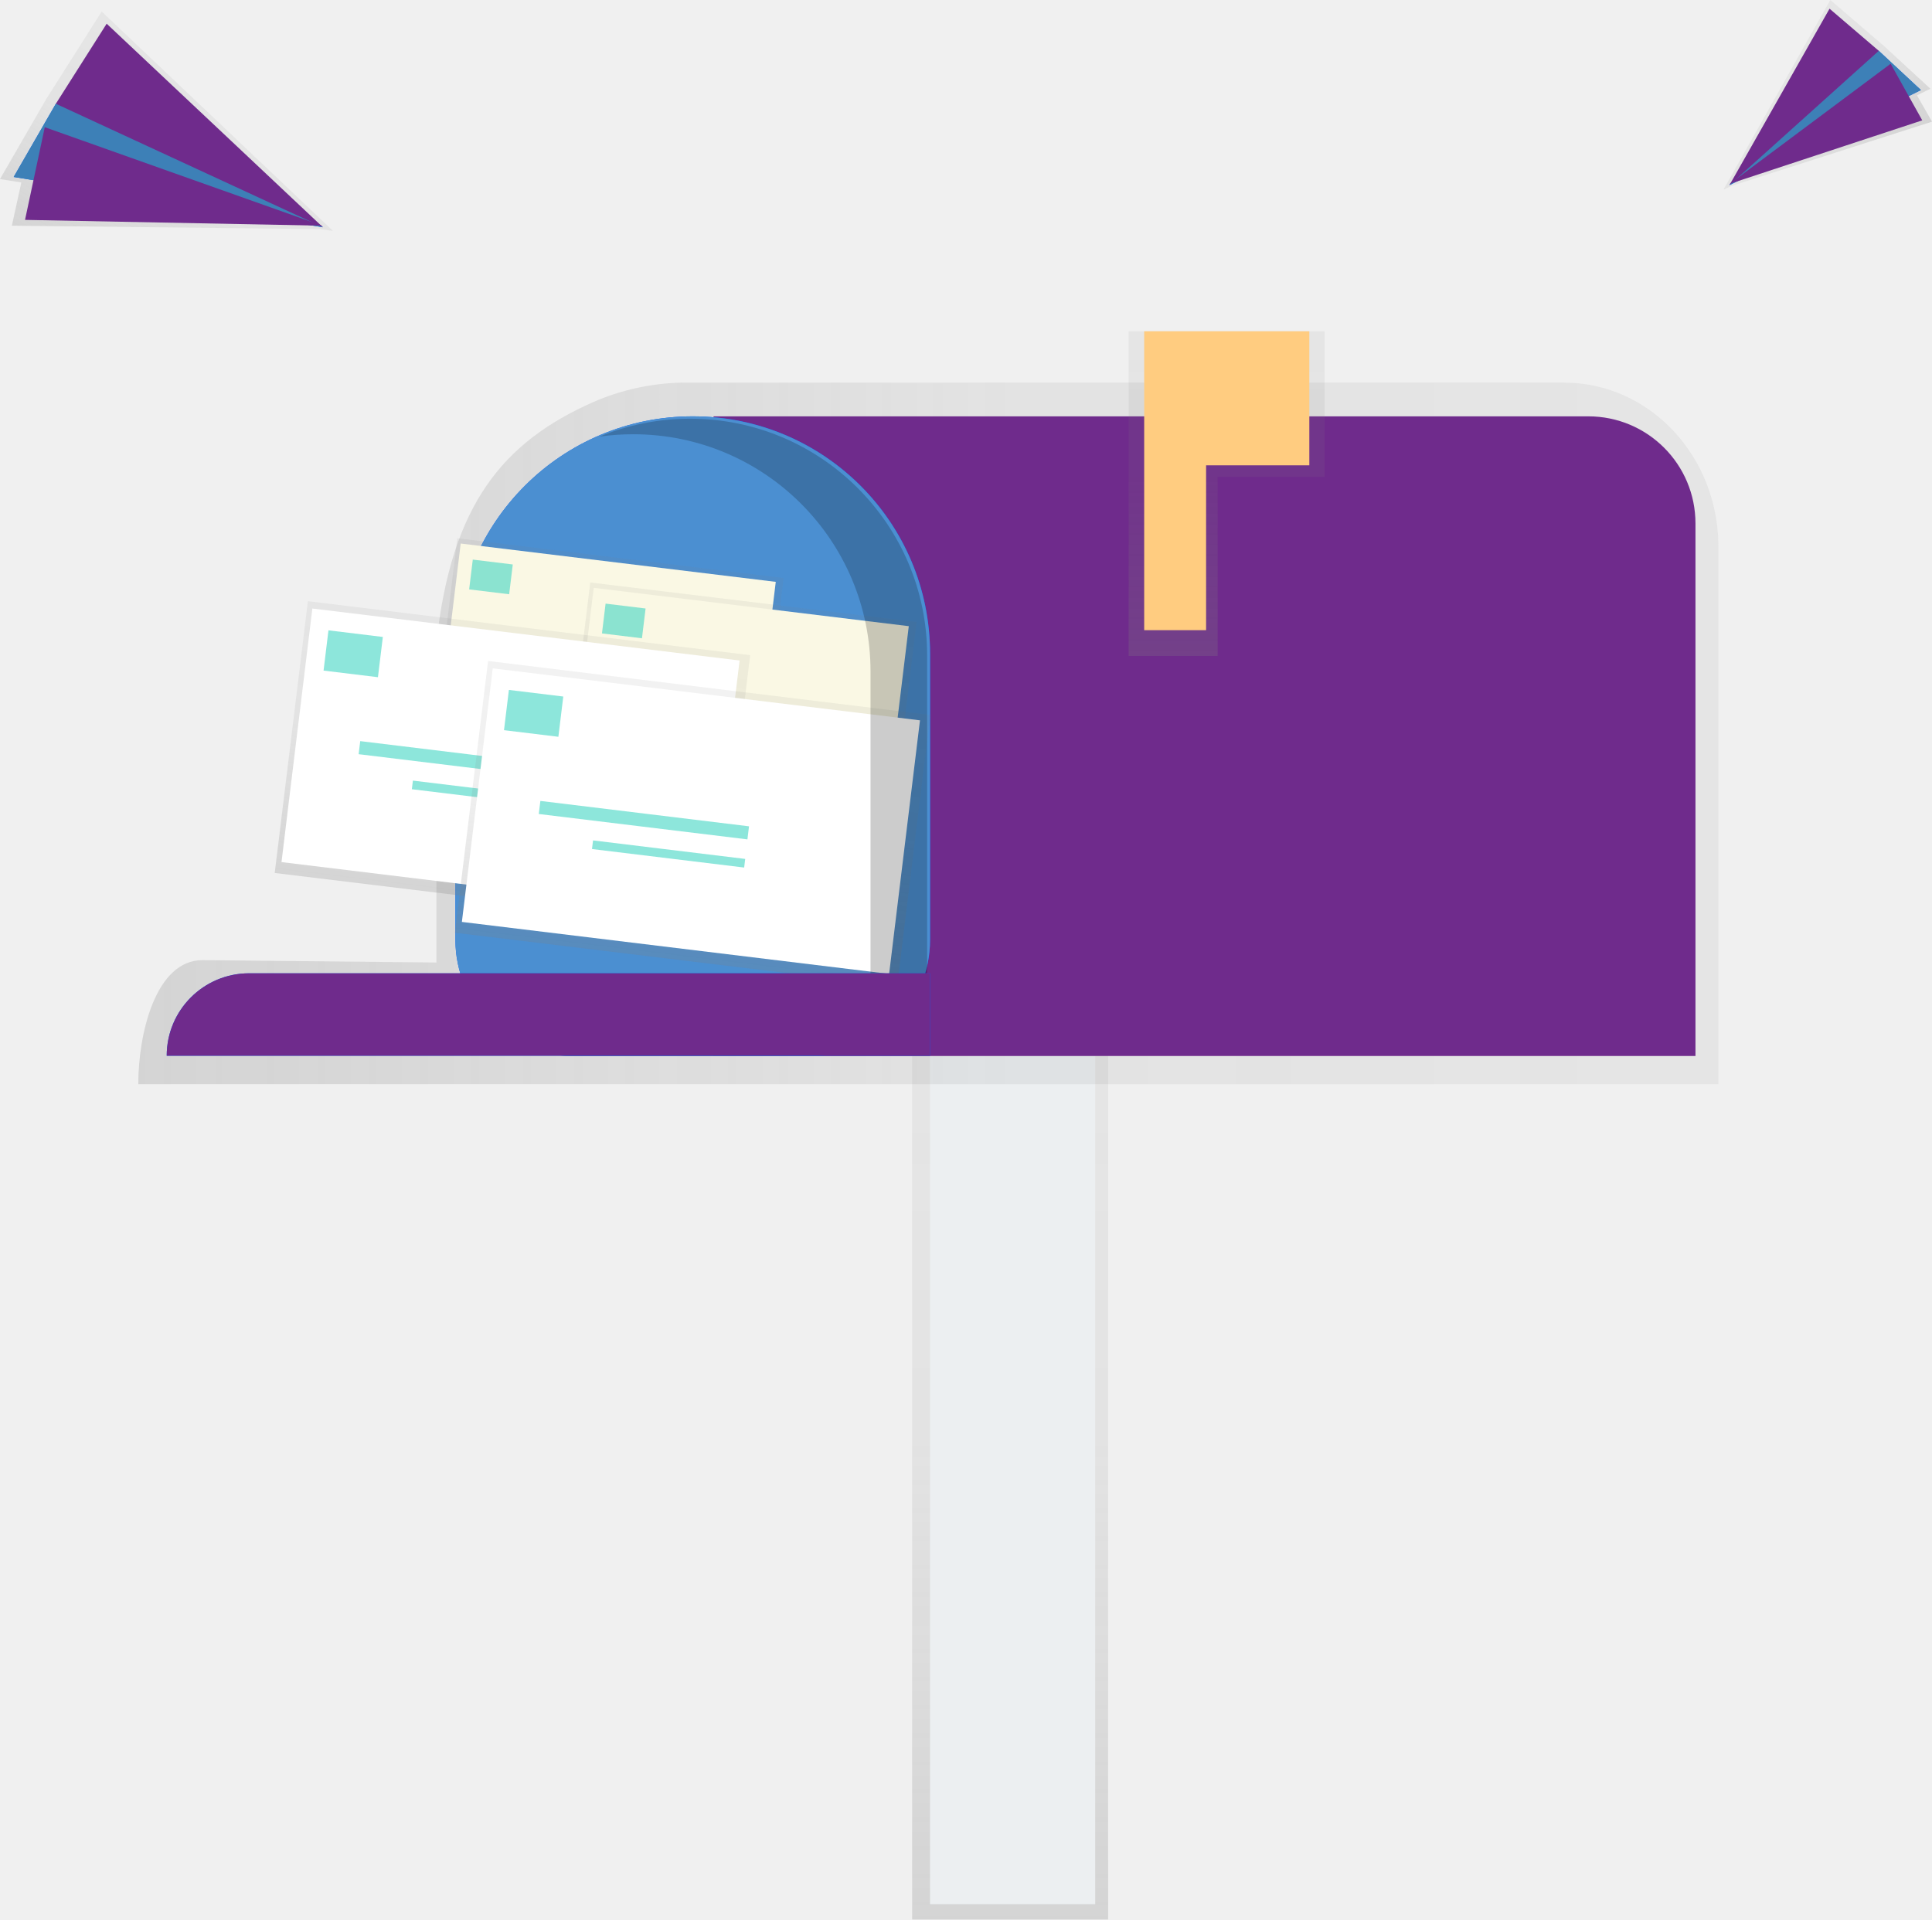
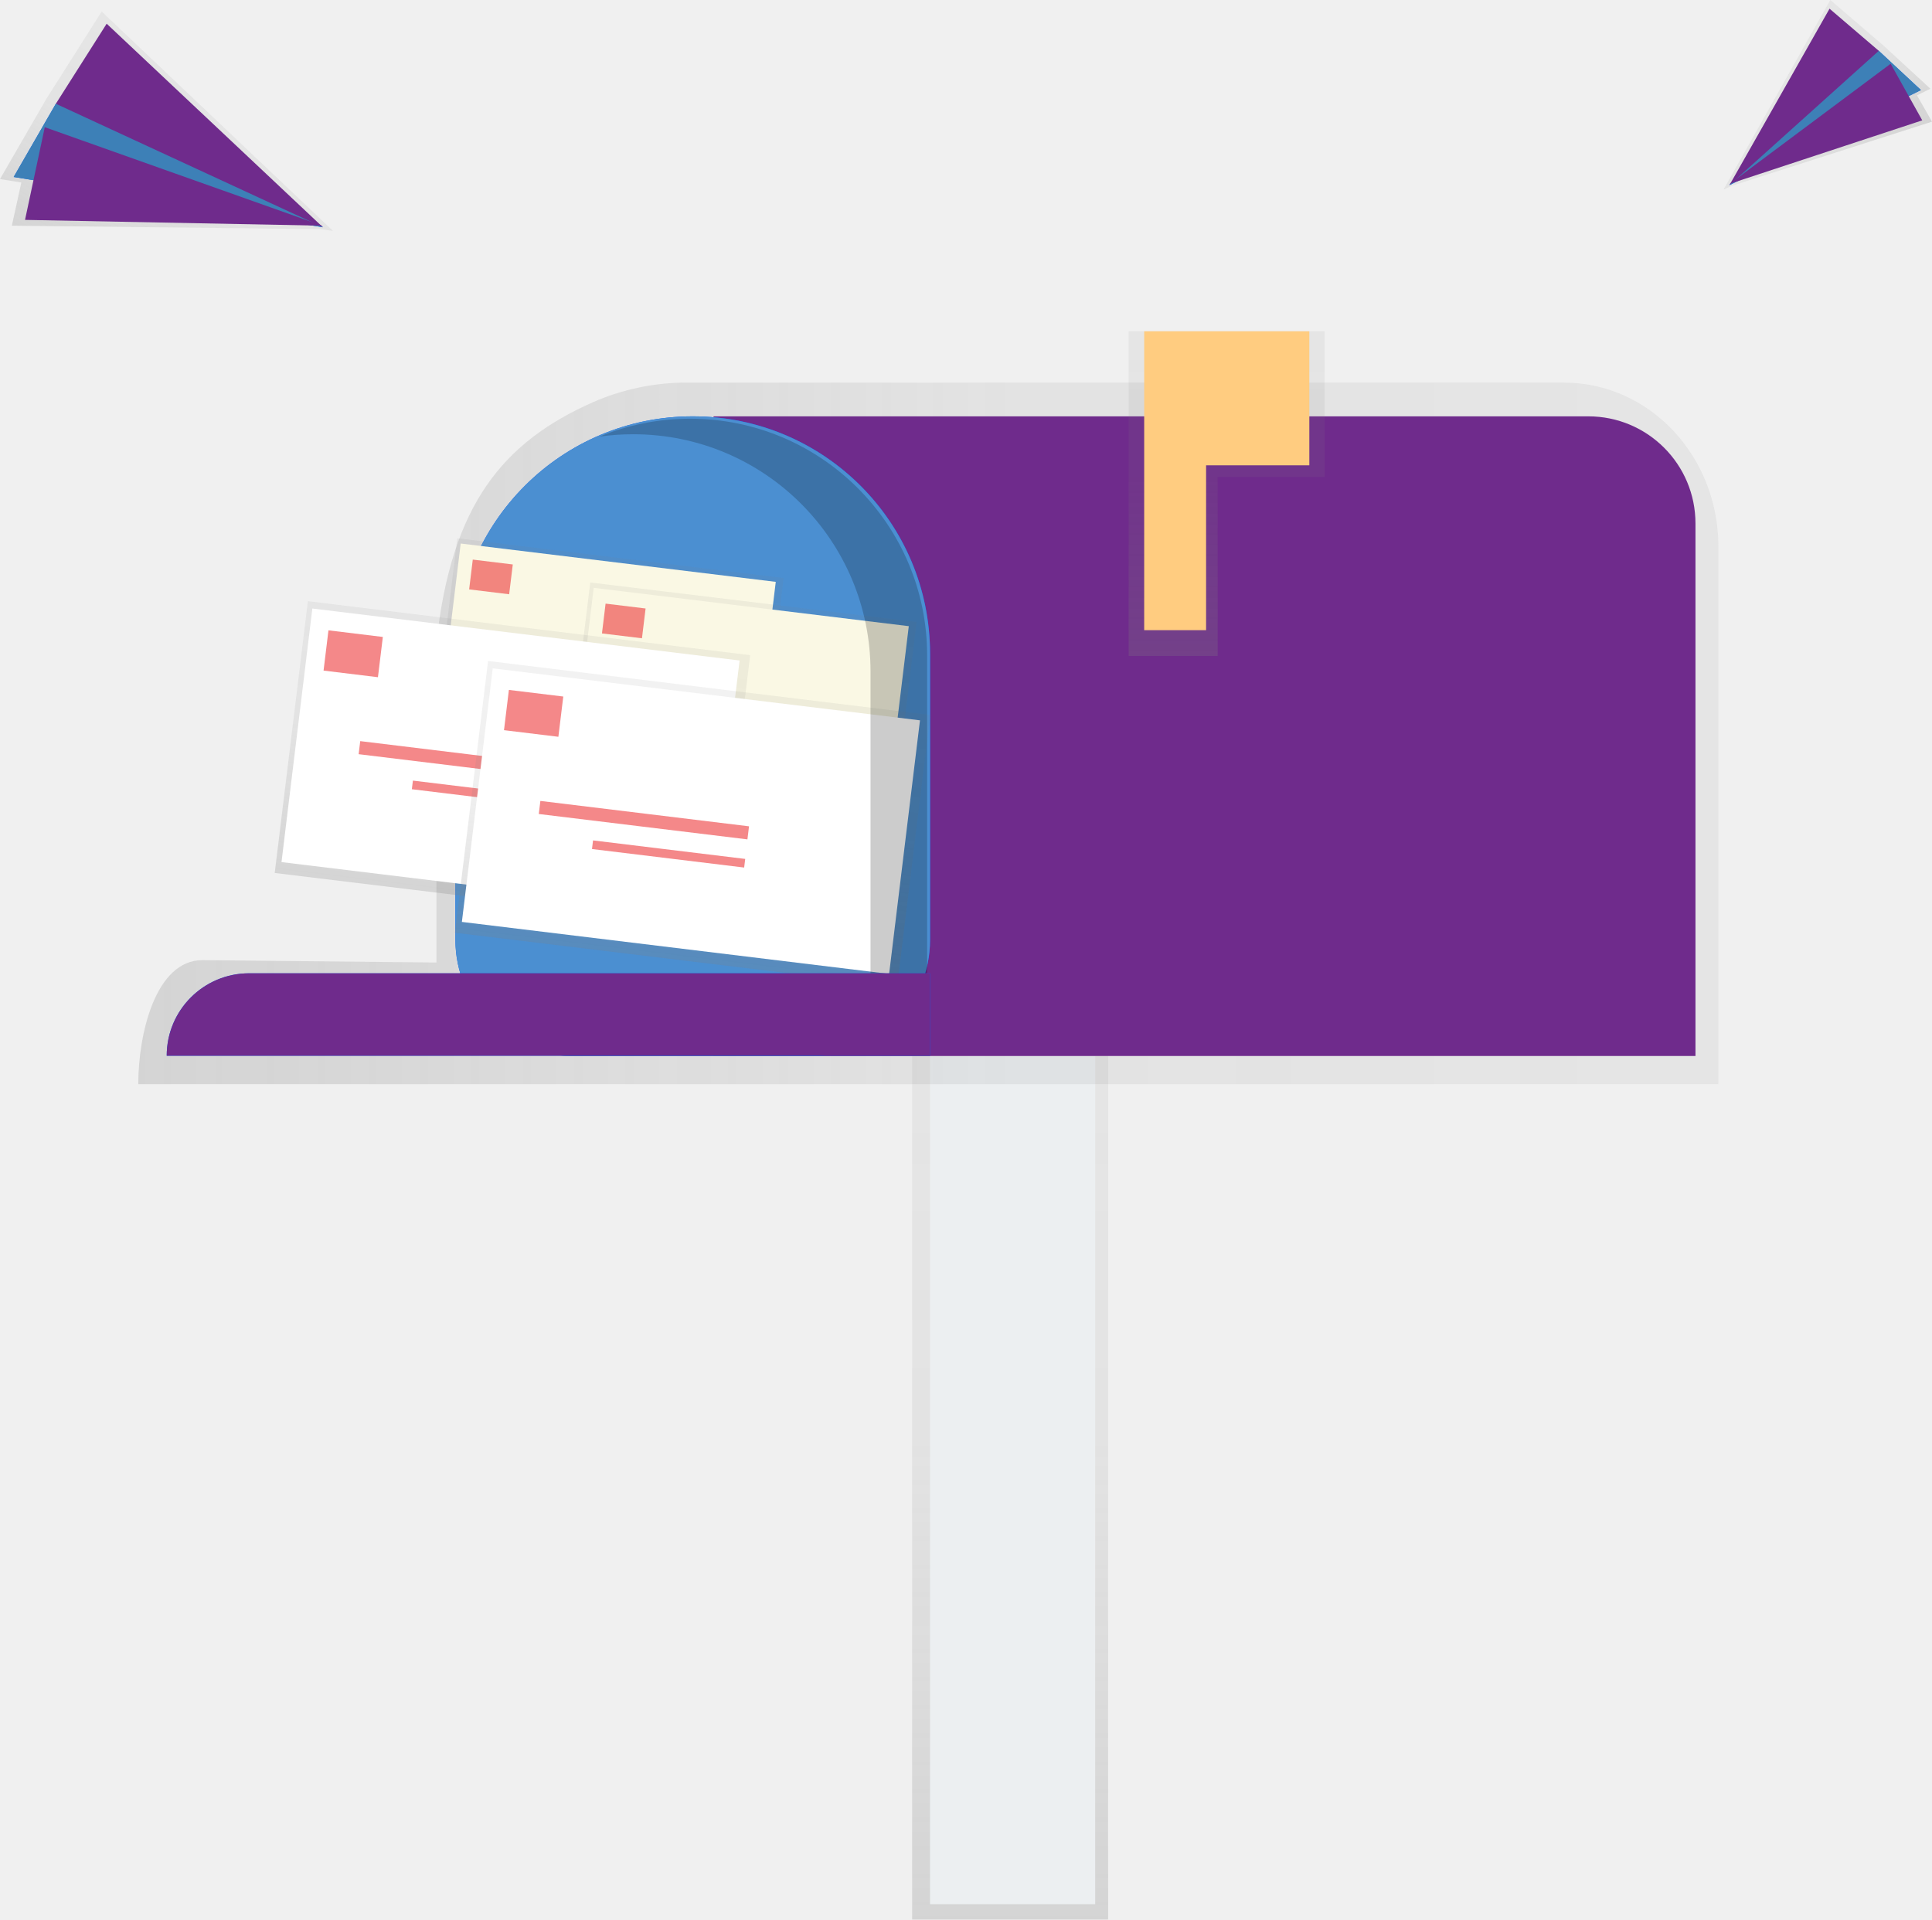
<svg xmlns="http://www.w3.org/2000/svg" version="1.1" id="b9950e65-c983-427f-969f-411e60d4718f" x="0" y="0" viewBox="0 0 733.5 729" xml:space="preserve">
-   <style>.st3{fill:#6F2B8C}.st4{fill:#0062ff}.st9{fill:#faf8e4}.st10{opacity:.6}.st11{fill:#41d6c3}.st14{fill:#fff}.st18{fill:#3d80b7}</style>
+   <style>.st3{fill:#6F2B8C}.st4{fill:#0062ff}.st9{fill:#faf8e4}.st10{opacity:.6}.st11{fill:#ED383B}.st14{fill:#fff}.st18{fill:#3d80b7}</style>
  <linearGradient id="SVGID_1_" gradientUnits="userSpaceOnUse" x1="383.47" y1="-.97" x2="383.47" y2="327.08" gradientTransform="matrix(1 0 0 -1 0 728)">
    <stop offset="0" stop-color="gray" stop-opacity=".25" />
    <stop offset=".54" stop-color="gray" stop-opacity=".12" />
    <stop offset="1" stop-color="gray" stop-opacity=".1" />
  </linearGradient>
  <path fill="url(#SVGID_1_)" d="M346.3 400.9h74.4v328h-74.4z" />
  <path fill="#eceff1" d="M353.1 400.9h62.7v322.2h-62.7z" />
  <linearGradient id="SVGID_2_" gradientUnits="userSpaceOnUse" x1="238.3" y1="366.18" x2="838.21" y2="366.18" gradientTransform="matrix(1 0 0 -1 -185.78 644.69)">
    <stop offset="0" stop-color="gray" stop-opacity=".25" />
    <stop offset=".54" stop-color="gray" stop-opacity=".12" />
    <stop offset="1" stop-color="gray" stop-opacity=".1" />
  </linearGradient>
  <path d="M593.8 145.3H258.6c-11.5.3-22.9 2.8-33.4 7.4-34.1 15.1-53.9 38.8-59.5 91.4v121.4l-88.8-.9c-17.9 0-24.4 28.1-24.4 47.1h599.9V207.6c0-34.4-26.2-62.3-58.6-62.3z" fill="url(#SVGID_2_)" />
  <path class="st3" d="M270.9 158.1H603c22.5 0 40.7 18.2 40.7 40.7V401H270.9V158.1z" />
  <path class="st4" d="M263 158.1c49.8 0 90.1 40.3 90.1 90.1v108.7c0 24.4-19.7 44.1-44.1 44.1h-92c-24.4 0-44.1-19.7-44.1-44.1V248.1c0-49.7 40.3-90 90.1-90z" />
  <path d="M263 158.1c49.8 0 90.1 40.3 90.1 90.1v108.7c0 24.4-19.7 44.1-44.1 44.1h-92c-24.4 0-44.1-19.7-44.1-44.1V248.1c0-49.7 40.3-90 90.1-90z" fill="#4b8fd1" />
  <linearGradient id="SVGID_3_" gradientUnits="userSpaceOnUse" x1="465.73" y1="478.87" x2="465.73" y2="602.25" gradientTransform="matrix(1 0 0 -1 0 728)">
    <stop offset="0" stop-color="gray" stop-opacity=".25" />
    <stop offset=".54" stop-color="gray" stop-opacity=".12" />
    <stop offset="1" stop-color="gray" stop-opacity=".1" />
  </linearGradient>
  <path fill="url(#SVGID_3_)" d="M502.9 125.8h-74.4v123.3h33.8v-68h40.6z" />
  <path fill="#ffcc80" d="M497.1 125.8h-62.7v113.5h23.5v-62.6h39.2z" />
  <linearGradient id="SVGID_4_" gradientUnits="userSpaceOnUse" x1="511.242" y1="330.598" x2="511.242" y2="407.278" gradientTransform="rotate(-173.073 367.474 317.98)">
    <stop offset="0" stop-color="gray" stop-opacity=".25" />
    <stop offset=".54" stop-color="gray" stop-opacity=".12" />
    <stop offset="1" stop-color="gray" stop-opacity=".1" />
  </linearGradient>
  <path fill="url(#SVGID_4_)" d="M164.4 280.5l9.2-76.1 123.9 15.1-9.3 76.1z" />
  <path transform="rotate(-83.062 230.427 249.293)" class="st9" d="M194.7 189h71.6v120.5h-71.6z" />
  <g class="st10">
    <path transform="rotate(-83.062 186.361 219.116)" class="st11" d="M180.7 211.5h11.4v15.3h-11.4z" />
    <path transform="rotate(-83.062 217.333 248.987)" class="st4" d="M215.5 219.5h3.7v58.9h-3.7z" />
    <path transform="rotate(-83.062 224.214 258.48)" class="st4" d="M223 237h2.5v42.9H223z" />
  </g>
  <linearGradient id="SVGID_5_" gradientUnits="userSpaceOnUse" x1="459.122" y1="320.068" x2="459.122" y2="396.748" gradientTransform="rotate(-173.073 367.473 317.976)">
    <stop offset="0" stop-color="gray" stop-opacity=".25" />
    <stop offset=".54" stop-color="gray" stop-opacity=".12" />
    <stop offset="1" stop-color="gray" stop-opacity=".1" />
  </linearGradient>
  <path fill="url(#SVGID_5_)" d="M214.8 297.3l9.3-76.1 123.9 15-9.3 76.2z" />
  <path transform="rotate(-83.062 280.891 266.047)" class="st9" d="M245.1 205.8h71.6v120.5h-71.6z" />
  <g class="st10">
    <path transform="rotate(-83.062 236.833 235.87)" class="st11" d="M231.2 228.2h11.4v15.3h-11.4z" />
    <path transform="rotate(-83.062 267.805 265.743)" class="st4" d="M266 236.3h3.7v58.9H266z" />
    <path transform="rotate(-83.062 274.666 275.235)" class="st4" d="M273.5 253.8h2.5v42.9h-2.5z" />
  </g>
  <linearGradient id="SVGID_6_" gradientUnits="userSpaceOnUse" x1="542.517" y1="272.758" x2="542.517" y2="376.698" gradientTransform="rotate(-173.073 367.47 317.98)">
    <stop offset="0" stop-color="gray" stop-opacity=".25" />
    <stop offset=".54" stop-color="gray" stop-opacity=".12" />
    <stop offset="1" stop-color="gray" stop-opacity=".1" />
  </linearGradient>
  <path fill="url(#SVGID_6_)" d="M104.3 331.5l12.6-103.2 167.9 20.5-12.6 103.1z" />
  <path transform="rotate(-83.062 193.864 289.135)" class="st14" d="M145.4 207.4h97v163.4h-97z" />
  <g class="st10">
    <path transform="rotate(-83.062 134.133 248.234)" class="st11" d="M126.4 237.8h15.4v20.8h-15.4z" />
    <path transform="rotate(-83.062 176.103 288.733)" class="st11" d="M173.6 248.8h5v79.8h-5z" />
    <path transform="rotate(-83.062 185.436 301.59)" class="st11" d="M183.8 272.5h3.3v58.2h-3.3z" />
  </g>
  <linearGradient id="SVGID_7_" gradientUnits="userSpaceOnUse" x1="471.867" y1="258.488" x2="471.867" y2="362.428" gradientTransform="rotate(-173.073 367.47 317.977)">
    <stop offset="0" stop-color="gray" stop-opacity=".25" />
    <stop offset=".54" stop-color="gray" stop-opacity=".12" />
    <stop offset="1" stop-color="gray" stop-opacity=".1" />
  </linearGradient>
  <path fill="url(#SVGID_7_)" d="M172.7 354.2L185.3 251l167.9 20.5-12.6 103.1z" />
  <path transform="rotate(-83.062 262.26 311.848)" class="st14" d="M213.8 230.2h97v163.4h-97z" />
  <g class="st10">
    <path transform="rotate(-83.062 202.536 270.944)" class="st11" d="M194.9 260.6h15.4v20.8h-15.4z" />
    <path transform="rotate(-83.062 244.506 311.443)" class="st11" d="M242 271.5h5v79.8h-5z" />
    <path transform="rotate(-83.062 253.838 324.3)" class="st11" d="M252.2 295.2h3.3v58.2h-3.3z" />
  </g>
  <path d="M262 159c-11.8 0-23.5 2.3-34.4 6.8 4.2-.6 8.5-.9 12.8-.9 49.8 0 90.1 40.3 90.1 90.1v143H352V249.1c.1-49.7-40.2-90.1-90-90.1z" opacity=".2" />
  <path class="st4" d="M94.6 369.6h258.5v31.3H63.3c0-17.3 14-31.3 31.3-31.3z" />
  <path class="st3" d="M94.6 369.6h258.5v31.3H63.3c0-17.3 14-31.3 31.3-31.3z" />
  <linearGradient id="SVGID_8_" gradientUnits="userSpaceOnUse" x1="733.26" y1="404.624" x2="733.26" y2="463.982" gradientTransform="rotate(130.5 800.464 232.044)">
    <stop offset="0" stop-color="gray" stop-opacity=".25" />
    <stop offset=".54" stop-color="gray" stop-opacity=".12" />
    <stop offset="1" stop-color="gray" stop-opacity=".1" />
  </linearGradient>
  <path fill="url(#SVGID_8_)" d="M657.4 70.6l-3 1.4.3-.6-.2.1.3-.3L694.9 0l20.4 17.5 17.6 16.2-5.1 2.5 5.7 10z" />
  <path class="st4" d="M713.3 19.3l16 14.9-72.7 36.1 38.7-49.6z" />
  <path class="st18" d="M713.3 19.3l16 14.9-72.7 36.1 38.7-49.6z" />
  <path class="st3" d="M694.6 3.3l-38 67 56.7-51z" />
  <path class="st3" d="M729.8 45.7l-73.1 24.1 61.1-45.6z" />
  <linearGradient id="SVGID_9_" gradientUnits="userSpaceOnUse" x1="260.144" y1="29.332" x2="260.144" y2="116.275" gradientTransform="scale(1 -1) rotate(-32.358 -88.3 335.36)">
    <stop offset="0" stop-color="gray" stop-opacity=".25" />
    <stop offset=".54" stop-color="gray" stop-opacity=".12" />
    <stop offset="1" stop-color="gray" stop-opacity=".1" />
  </linearGradient>
  <path fill="url(#SVGID_9_)" d="M121.7 87l4.7.7-.7-.7h.4l-.6-.2L38.6 4.4 17.5 37.7 0 68l8.1 1.3-3.6 16.4z" />
  <path class="st4" d="M21.2 39.4l-16 27.8 117.4 19.1L47 33.6z" />
  <path class="st18" d="M21.2 39.4l-16 27.8 117.4 19.1L47 33.6z" />
  <path class="st3" d="M40.5 9l82.1 77.3L21.2 39.4z" />
  <path class="st3" d="M9.5 83.5l112.8 2.2L17 48.3z" />
</svg>
